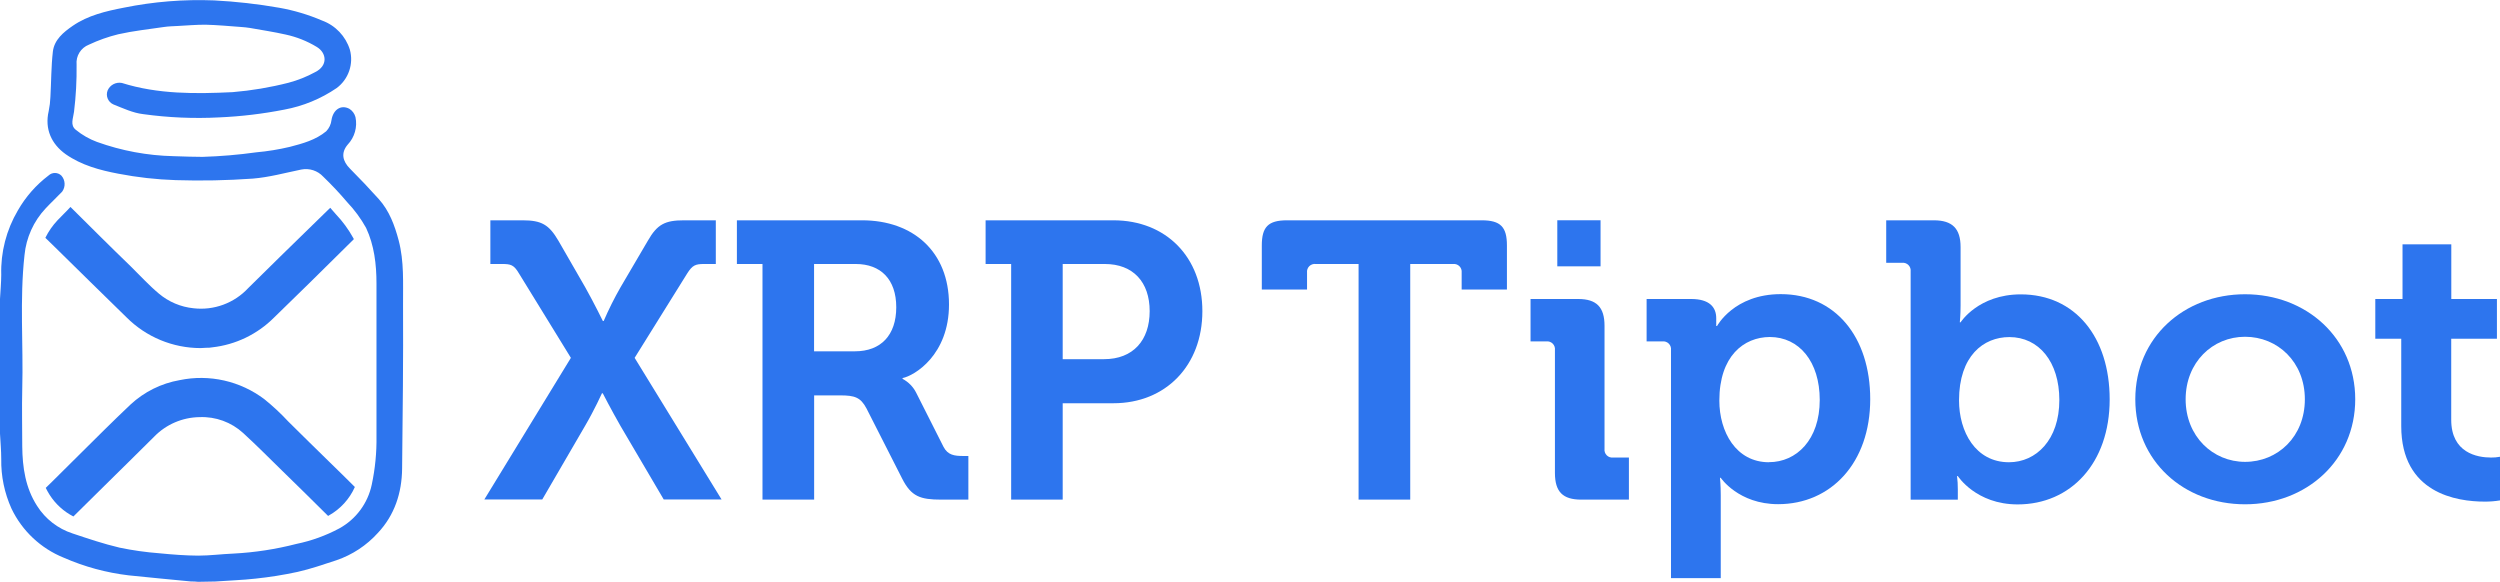
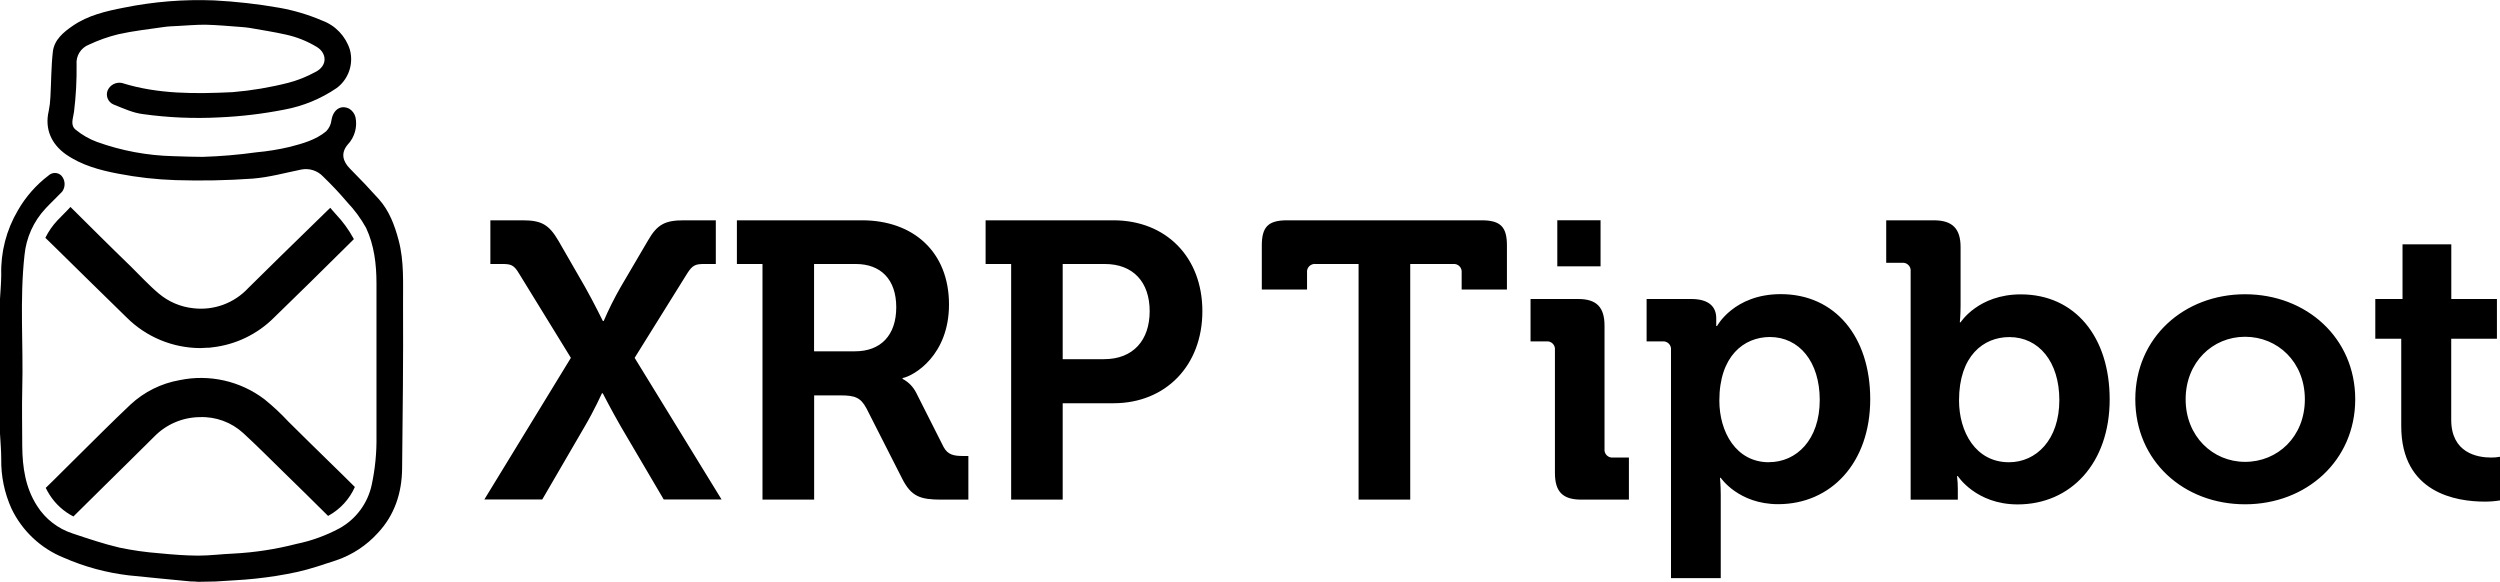
<svg xmlns="http://www.w3.org/2000/svg" id="Layer_1" data-name="Layer 1" viewBox="0 0 642.73 149.58">
-   <defs>
-     <style>.cls-1{fill:#2d75ee;}</style>
-   </defs>
-   <path class="cls-1" d="M53.91,149.58a14.09,14.09,0,0,0-1.84-.09c-5.33-.53-10.67-1-16-1.57a58.82,58.82,0,0,1-16.73-4.55A25.45,25.45,0,0,1,5.92,130.75,29.72,29.72,0,0,1,3.29,118c0-2.17-.21-4.34-.32-6.51V76.85c.11-2.07.31-4.13.32-6.2A30.85,30.85,0,0,1,7.55,54.12a29.86,29.86,0,0,1,7.9-9,2.38,2.38,0,0,1,3.32.05,3.29,3.29,0,0,1,.18,4.1c-1.39,1.47-2.88,2.84-4.26,4.32a20.38,20.38,0,0,0-5.42,12C8,77.08,9,88.55,8.69,100c-.12,4.91,0,9.83,0,14.74.05,5.41.82,10.68,3.82,15.33a17,17,0,0,0,9.1,7.07c4,1.34,8,2.69,12.08,3.65a79.72,79.72,0,0,0,10.23,1.45c3.34.33,6.7.59,10,.61,3,0,6.06-.41,9.09-.53a81.83,81.83,0,0,0,16.15-2.48,40.81,40.81,0,0,0,11.06-4,16.78,16.78,0,0,0,8.32-11.22,55.42,55.42,0,0,0,1.22-12.51c0-13.08,0-26.16,0-39.25,0-4.91-.58-9.81-2.67-14.27A32.52,32.52,0,0,0,92.25,52a89.37,89.37,0,0,0-6.18-6.58,6.07,6.07,0,0,0-5.65-1.83c-4.15.85-8.29,2-12.48,2.33a192.75,192.75,0,0,1-19.82.39,93.3,93.3,0,0,1-14.71-1.65c-4.74-.9-9.47-2.16-13.53-5-3.67-2.61-5.47-6.48-4.39-11.1a22.07,22.07,0,0,0,.44-3.64c.22-3.88.19-7.79.63-11.64.36-3.07,2.73-5,5.11-6.64,3.95-2.71,8.52-3.77,13.15-4.67A97.22,97.22,0,0,1,58,.1,138.88,138.88,0,0,1,74.8,2a50.47,50.47,0,0,1,11,3.29,11.68,11.68,0,0,1,7.12,7.48,9.26,9.26,0,0,1-3.37,9.85,35.27,35.27,0,0,1-13.47,5.56,112.22,112.22,0,0,1-16.76,2,103.08,103.08,0,0,1-19.57-.84c-2.61-.31-5.13-1.5-7.62-2.49a2.81,2.81,0,0,1-1.49-3.6,3.3,3.3,0,0,1,3.67-1.92c9.31,2.92,18.92,2.82,28.48,2.36a87.32,87.32,0,0,0,14.37-2.42A30.81,30.81,0,0,0,84,18.54c3.3-1.63,3-4.92.4-6.48a26,26,0,0,0-8-3.18c-3-.68-6.14-1.15-9.21-1.7C66.48,7.06,65.73,7,65,6.94c-3.07-.22-6.14-.52-9.22-.59-2.39,0-4.78.2-7.17.33-1.17.06-2.34.09-3.5.26-3.92.58-7.88,1-11.74,1.87a40.18,40.18,0,0,0-7.53,2.67,5,5,0,0,0-3.18,5.14A89.23,89.23,0,0,1,22,28.74c-.21,1.7-1.08,3.43.49,4.66a19.11,19.11,0,0,0,5.42,3.09,62.18,62.18,0,0,0,19.65,3.66c3.68.1,4.83.18,7.49.18a128,128,0,0,0,13.81-1.17,60.83,60.83,0,0,0,8.61-1.4c3.29-.85,6.66-1.77,9.35-4a4.91,4.91,0,0,0,1.37-2.87c.41-2.64,2.38-4.07,4.58-2.93a3.59,3.59,0,0,1,1.59,2.15,7.92,7.92,0,0,1-2,7.07c-1.81,2.14-1.31,4.28.59,6.18,2.54,2.55,5,5.15,7.43,7.85,2.68,3,4.06,6.73,5.08,10.58,1.44,5.45,1.1,11,1.13,16.55.08,14-.09,28.08-.24,42.12-.06,6.25-1.94,12-6.25,16.57a25.46,25.46,0,0,1-10.62,7c-3.3,1.08-6.6,2.23-10,3a100.7,100.7,0,0,1-10.82,1.73c-3.43.39-6.9.48-10.35.74" transform="translate(-2.97)" />
-   <path class="cls-1" d="M77.07,108.35a58.61,58.61,0,0,0-6.1-5.69,27,27,0,0,0-21.82-4.93A24.88,24.88,0,0,0,36.53,104c-4.5,4.25-8.87,8.63-13.28,13-2.27,2.23-4.52,4.49-6.78,6.73l-1.74,1.7a19.9,19.9,0,0,0,1,1.79,15.83,15.83,0,0,0,6.11,5.56l8.1-8c4.21-4.16,8.44-8.3,12.63-12.48a16.58,16.58,0,0,1,11.71-5.06,15.64,15.64,0,0,1,11.21,4.09c3.39,3.11,6.64,6.38,9.93,9.6q6,5.84,11.9,11.71a1,1,0,0,0,.17-.1,15.62,15.62,0,0,0,6.71-7.34c-2.11-2.09-4.21-4.19-6.35-6.25C84.22,115.45,80.67,111.88,77.07,108.35Z" transform="translate(-2.97)" />
-   <path class="cls-1" d="M17.76,56.63a18.55,18.55,0,0,0-3.13,4.51l2.3,2.24c6.2,6.07,12.36,12.18,18.59,18.23a26.93,26.93,0,0,0,19,7.88L56,89.41c.51,0,1,0,1.52-.11a26.6,26.6,0,0,0,15.91-7.66c3.07-3,6.17-6,9.22-9q5.66-5.57,11.28-11.14c0-.1-.08-.2-.13-.3a29.83,29.83,0,0,0-4.47-6.11c-.48-.56-1-1.12-1.46-1.67l0,0c-1.45,1.44-2.92,2.84-4.38,4.27-5.91,5.78-10.72,10.43-16.7,16.37a16.58,16.58,0,0,1-14.09,5.19,16.39,16.39,0,0,1-8.9-3.78c-2.57-2.15-4.82-4.64-7.23-7-5.19-5-10.28-10.11-15.4-15.18l-.09-.08C20,54.42,18.82,55.49,17.76,56.63Z" transform="translate(-2.97)" />
-   <path class="cls-1" d="M149.74,92,136.39,70.29c-1.31-2.22-2.12-2.42-4.35-2.42h-3V56.64h8.29c4.86,0,6.78,1.11,9.21,5.26l6.87,11.93c2.33,4.15,4.55,8.7,4.55,8.7h.21a85.8,85.8,0,0,1,4.35-8.7l7-11.93c2.42-4.25,4.45-5.26,9.3-5.26H187V67.87h-3c-2.23,0-3,.3-4.35,2.42L166.13,92l22.35,36.41H173.61l-11.12-18.91c-2.43-4.25-4.56-8.4-4.56-8.4h-.2s-1.92,4.25-4.35,8.4l-11,18.91H127.49Z" transform="translate(-2.97)" />
-   <path class="cls-1" d="M199,67.87h-6.58V56.64H224.6c13.14,0,22.35,8.09,22.35,21.64,0,13-8.9,18.31-11.94,18.92v.2a8.2,8.2,0,0,1,3.54,3.64l7,13.86c1.11,2.12,2.83,2.33,5.06,2.33h1.32v11.22h-7c-5.36,0-7.69-.81-10-5.36l-9.2-18.1c-1.52-2.84-3-3.34-6.78-3.34h-6.67v26.8H199Zm23.77,22.45c6.67,0,10.62-4.15,10.62-11.33s-4-11.12-10.42-11.12H212.26V90.32Z" transform="translate(-2.97)" />
-   <path class="cls-1" d="M262.93,67.87h-6.57V56.64h32.87c13.46,0,22.86,9.41,22.86,23.36s-9.4,23.67-22.86,23.67H276.18v24.78H262.93Zm23.88,24.47c7.48,0,11.73-4.85,11.73-12.34S294.29,67.87,287,67.87H276.18V92.34Z" transform="translate(-2.97)" />
-   <path class="cls-1" d="M352.25,67.87h-11A2,2,0,0,0,339,70.09v4.35H327.37V63.11c0-4.75,1.62-6.47,6.48-6.47h50.06c4.86,0,6.48,1.72,6.48,6.47V74.44H378.75V70.09a2,2,0,0,0-2.22-2.22h-11v60.58H352.25Z" transform="translate(-2.97)" />
-   <path class="cls-1" d="M402.73,90a2,2,0,0,0-2.22-2.23h-4.05V76.87H408.7c4.75,0,6.78,2.12,6.78,6.88V115.4a2,2,0,0,0,2.22,2.23h4.05v10.82H409.51c-4.76,0-6.78-2-6.78-6.88Zm.61-33.38h11.12V68.47H403.34Z" transform="translate(-2.97)" />
-   <path class="cls-1" d="M432.57,90a2,2,0,0,0-2.22-2.23H426.3V76.87h11.43c4.75,0,6.47,2.12,6.47,4.95v2h.21s4.35-8.2,16.38-8.2c14,0,23,11,23,27,0,16.39-10.11,27-23.67,27-10.21,0-14.76-6.78-14.76-6.78h-.2s.2,1.82.2,4.45v21.34H432.57Zm25.19,28.82c7.08,0,13.05-5.76,13.05-16,0-9.81-5.26-16.18-12.85-16.18C451.29,86.68,445,91.53,445,103,445,111,449.26,118.84,457.76,118.84Z" transform="translate(-2.97)" />
-   <path class="cls-1" d="M494.18,69.79A2,2,0,0,0,492,67.56H487.9V56.64h12.24c4.76,0,6.88,2.12,6.88,6.88v15c0,2.53-.2,4.35-.2,4.35h.2s4.55-7.19,15.48-7.19c14,0,22.85,11,22.85,27,0,16.39-10,27-23.66,27-10.72,0-15.38-7.29-15.38-7.29h-.2a27.29,27.29,0,0,1,.2,3.44v2.63H494.18Zm25.28,49.05c7,0,12.95-5.76,12.95-16,0-9.81-5.26-16.18-12.85-16.18-6.67,0-12.94,4.85-12.94,16.28C506.62,111,510.86,118.84,519.46,118.84Z" transform="translate(-2.97)" />
-   <path class="cls-1" d="M580.16,75.65c15.77,0,28.32,11.23,28.32,27s-12.55,27-28.32,27-28.22-11.13-28.22-27S564.48,75.65,580.16,75.65Zm0,43.09c8.39,0,15.37-6.47,15.37-16.08s-7-16.08-15.37-16.08-15.28,6.57-15.28,16.08S571.86,118.74,580.16,118.74Z" transform="translate(-2.97)" />
-   <path class="cls-1" d="M620.31,87.08h-6.67V76.87h7V62.81h12.54V76.87h11.73V87.08H633.16v20.84c0,8.5,6.67,9.71,10.22,9.71a11.9,11.9,0,0,0,2.32-.2v11.22a23.15,23.15,0,0,1-3.94.31c-7.18,0-21.45-2.13-21.45-19.42Z" transform="translate(-2.97)" />
+   <defs />
+   <path d="M50.94 149.58a14.09 14.09 0 0 0-1.84-.09c-5.33-.53-10.67-1-16-1.57a58.82 58.82 0 0 1-16.73-4.55 25.45 25.45 0 0 1-13.42-12.62A29.72 29.72 0 0 1 .32 118c0-2.17-.21-4.34-.32-6.51V76.85c.11-2.07.31-4.13.32-6.2a30.85 30.85 0 0 1 4.26-16.53 29.86 29.86 0 0 1 7.9-9 2.38 2.38 0 0 1 3.32.05 3.29 3.29 0 0 1 .18 4.1c-1.39 1.47-2.88 2.84-4.26 4.32a20.38 20.38 0 0 0-5.42 12C5.03 77.08 6.03 88.55 5.72 100c-.12 4.91 0 9.83 0 14.74.05 5.41.82 10.68 3.82 15.33a17 17 0 0 0 9.1 7.07c4 1.34 8 2.69 12.08 3.65a79.72 79.72 0 0 0 10.23 1.45c3.34.33 6.7.59 10 .61 3 0 6.06-.41 9.09-.53a81.83 81.83 0 0 0 16.15-2.48 40.81 40.81 0 0 0 11.06-4 16.78 16.78 0 0 0 8.32-11.22 55.42 55.42 0 0 0 1.22-12.51V72.86c0-4.91-.58-9.81-2.67-14.27A32.52 32.52 0 0 0 89.28 52a89.37 89.37 0 0 0-6.18-6.58 6.07 6.07 0 0 0-5.65-1.83c-4.15.85-8.29 2-12.48 2.33a192.75 192.75 0 0 1-19.82.39 93.3 93.3 0 0 1-14.71-1.65c-4.74-.9-9.47-2.16-13.53-5-3.67-2.61-5.47-6.48-4.39-11.1a22.07 22.07 0 0 0 .44-3.64c.22-3.88.19-7.79.63-11.64.36-3.07 2.73-5 5.11-6.64 3.95-2.71 8.52-3.77 13.15-4.67A97.22 97.22 0 0 1 55.03.1 138.88 138.88 0 0 1 71.83 2a50.47 50.47 0 0 1 11 3.29 11.68 11.68 0 0 1 7.12 7.48 9.26 9.26 0 0 1-3.37 9.85 35.27 35.27 0 0 1-13.47 5.56 112.22 112.22 0 0 1-16.76 2 103.08 103.08 0 0 1-19.57-.84c-2.61-.31-5.13-1.5-7.62-2.49a2.81 2.81 0 0 1-1.49-3.6 3.3 3.3 0 0 1 3.67-1.92c9.31 2.92 18.92 2.82 28.48 2.36a87.32 87.32 0 0 0 14.37-2.42 30.81 30.81 0 0 0 6.84-2.73c3.3-1.63 3-4.92.4-6.48a26 26 0 0 0-8-3.18c-3-.68-6.14-1.15-9.21-1.7-.71-.12-1.46-.18-2.19-.24-3.07-.22-6.14-.52-9.22-.59-2.39 0-4.78.2-7.17.33-1.17.06-2.34.09-3.5.26-3.92.58-7.88 1-11.74 1.87a40.18 40.18 0 0 0-7.53 2.67 5 5 0 0 0-3.18 5.14 89.23 89.23 0 0 1-.66 12.12c-.21 1.7-1.08 3.43.49 4.66a19.11 19.11 0 0 0 5.42 3.09 62.18 62.18 0 0 0 19.65 3.66c3.68.1 4.83.18 7.49.18a128 128 0 0 0 13.81-1.17 60.83 60.83 0 0 0 8.61-1.4c3.29-.85 6.66-1.77 9.35-4a4.91 4.91 0 0 0 1.37-2.87c.41-2.64 2.38-4.07 4.58-2.93a3.59 3.59 0 0 1 1.59 2.15 7.92 7.92 0 0 1-2 7.07c-1.81 2.14-1.31 4.28.59 6.18 2.54 2.55 5 5.15 7.43 7.85 2.68 3 4.06 6.73 5.08 10.58 1.44 5.45 1.1 11 1.13 16.55.08 14-.09 28.08-.24 42.12-.06 6.25-1.94 12-6.25 16.57a25.46 25.46 0 0 1-10.62 7c-3.3 1.08-6.6 2.23-10 3a100.7 100.7 0 0 1-10.82 1.73c-3.43.39-6.9.48-10.35.74" class="cls-1" />
+   <path d="M74.1 108.35a58.61 58.61 0 0 0-6.1-5.69 27 27 0 0 0-21.82-4.93A24.88 24.88 0 0 0 33.56 104c-4.5 4.25-8.87 8.63-13.28 13-2.27 2.23-4.52 4.49-6.78 6.73l-1.74 1.7a19.9 19.9 0 0 0 1 1.79 15.83 15.83 0 0 0 6.11 5.56l8.1-8c4.21-4.16 8.44-8.3 12.63-12.48a16.58 16.58 0 0 1 11.71-5.06 15.64 15.64 0 0 1 11.21 4.09c3.39 3.11 6.64 6.38 9.93 9.6q6 5.84 11.9 11.71a1 1 0 0 0 .17-.1 15.62 15.62 0 0 0 6.71-7.34c-2.11-2.09-4.21-4.19-6.35-6.25-3.63-3.5-7.18-7.07-10.78-10.6ZM14.79 56.63a18.55 18.55 0 0 0-3.13 4.51l2.3 2.24c6.2 6.07 12.36 12.18 18.59 18.23a26.93 26.93 0 0 0 19 7.88l1.48-.08c.51 0 1 0 1.52-.11a26.6 26.6 0 0 0 15.91-7.66c3.07-3 6.17-6 9.22-9q5.66-5.57 11.28-11.14c0-.1-.08-.2-.13-.3a29.83 29.83 0 0 0-4.47-6.11c-.48-.56-1-1.12-1.46-1.67-1.45 1.44-2.92 2.84-4.38 4.27-5.91 5.78-10.72 10.43-16.7 16.37a16.58 16.58 0 0 1-14.09 5.19 16.39 16.39 0 0 1-8.9-3.78c-2.57-2.15-4.82-4.64-7.23-7-5.19-5-10.28-10.11-15.4-15.18l-.09-.08c-1.08 1.21-2.26 2.28-3.32 3.42ZM146.77 92l-13.35-21.71c-1.31-2.22-2.12-2.42-4.35-2.42h-3V56.64h8.29c4.86 0 6.78 1.11 9.21 5.26l6.87 11.93c2.33 4.15 4.55 8.7 4.55 8.7h.21a85.8 85.8 0 0 1 4.35-8.7l7-11.93c2.42-4.25 4.45-5.26 9.3-5.26h8.18v11.23h-3c-2.23 0-3 .3-4.35 2.42L163.16 92l22.35 36.41h-14.87l-11.12-18.91c-2.43-4.25-4.56-8.4-4.56-8.4h-.2s-1.92 4.25-4.35 8.4l-11 18.91h-14.89ZM196.03 67.87h-6.58V56.64h32.18c13.14 0 22.35 8.09 22.35 21.64 0 13-8.9 18.31-11.94 18.92v.2a8.2 8.2 0 0 1 3.54 3.64l7 13.86c1.11 2.12 2.83 2.33 5.06 2.33h1.32v11.22h-7c-5.36 0-7.69-.81-10-5.36l-9.2-18.1c-1.52-2.84-3-3.34-6.78-3.34h-6.67v26.8h-13.28Zm23.77 22.45c6.67 0 10.62-4.15 10.62-11.33s-4-11.12-10.42-11.12h-10.71v22.45ZM259.96 67.87h-6.57V56.64h32.87c13.46 0 22.86 9.41 22.86 23.36s-9.4 23.67-22.86 23.67h-13.05v24.78h-13.25Zm23.88 24.47c7.48 0 11.73-4.85 11.73-12.34s-4.25-12.13-11.54-12.13h-10.82v24.47ZM349.28 67.87h-11a2 2 0 0 0-2.25 2.22v4.35H324.4V63.11c0-4.75 1.62-6.47 6.48-6.47h50.06c4.86 0 6.48 1.72 6.48 6.47v11.33h-11.64v-4.35a2 2 0 0 0-2.22-2.22h-11v60.58h-13.28ZM399.76 90a2 2 0 0 0-2.22-2.23h-4.05v-10.9h12.24c4.75 0 6.78 2.12 6.78 6.88v31.65a2 2 0 0 0 2.22 2.23h4.05v10.82h-12.24c-4.76 0-6.78-2-6.78-6.88Zm.61-33.38h11.12v11.85h-11.12ZM429.6 90a2 2 0 0 0-2.22-2.23h-4.05v-10.9h11.43c4.75 0 6.47 2.12 6.47 4.95v2h.21s4.35-8.2 16.38-8.2c14 0 23 11 23 27 0 16.39-10.11 27-23.67 27-10.21 0-14.76-6.78-14.76-6.78h-.2s.2 1.82.2 4.45v21.34H429.6Zm25.19 28.82c7.08 0 13.05-5.76 13.05-16 0-9.81-5.26-16.18-12.85-16.18-6.67.04-12.96 4.89-12.96 16.36 0 8 4.26 15.84 12.76 15.84ZM491.21 69.79a2 2 0 0 0-2.18-2.23h-4.1V56.64h12.24c4.76 0 6.88 2.12 6.88 6.88v15c0 2.53-.2 4.35-.2 4.35h.2s4.55-7.19 15.48-7.19c14 0 22.85 11 22.85 27 0 16.39-10 27-23.66 27-10.72 0-15.38-7.29-15.38-7.29h-.2a27.29 27.29 0 0 1 .2 3.44v2.63h-12.13Zm25.28 49.05c7 0 12.95-5.76 12.95-16 0-9.81-5.26-16.18-12.85-16.18-6.67 0-12.94 4.85-12.94 16.28 0 8.06 4.24 15.9 12.84 15.9ZM577.19 75.65c15.77 0 28.32 11.23 28.32 27s-12.55 27-28.32 27-28.22-11.13-28.22-27 12.54-27 28.22-27Zm0 43.09c8.39 0 15.37-6.47 15.37-16.08s-7-16.08-15.37-16.08-15.28 6.57-15.28 16.08 6.98 16.08 15.28 16.08ZM617.34 87.08h-6.67V76.87h7V62.81h12.54v14.06h11.73v10.21h-11.75v20.84c0 8.5 6.67 9.71 10.22 9.71a11.9 11.9 0 0 0 2.32-.2v11.22a23.15 23.15 0 0 1-3.94.31c-7.18 0-21.45-2.13-21.45-19.42Z" class="cls-1" />
</svg>
